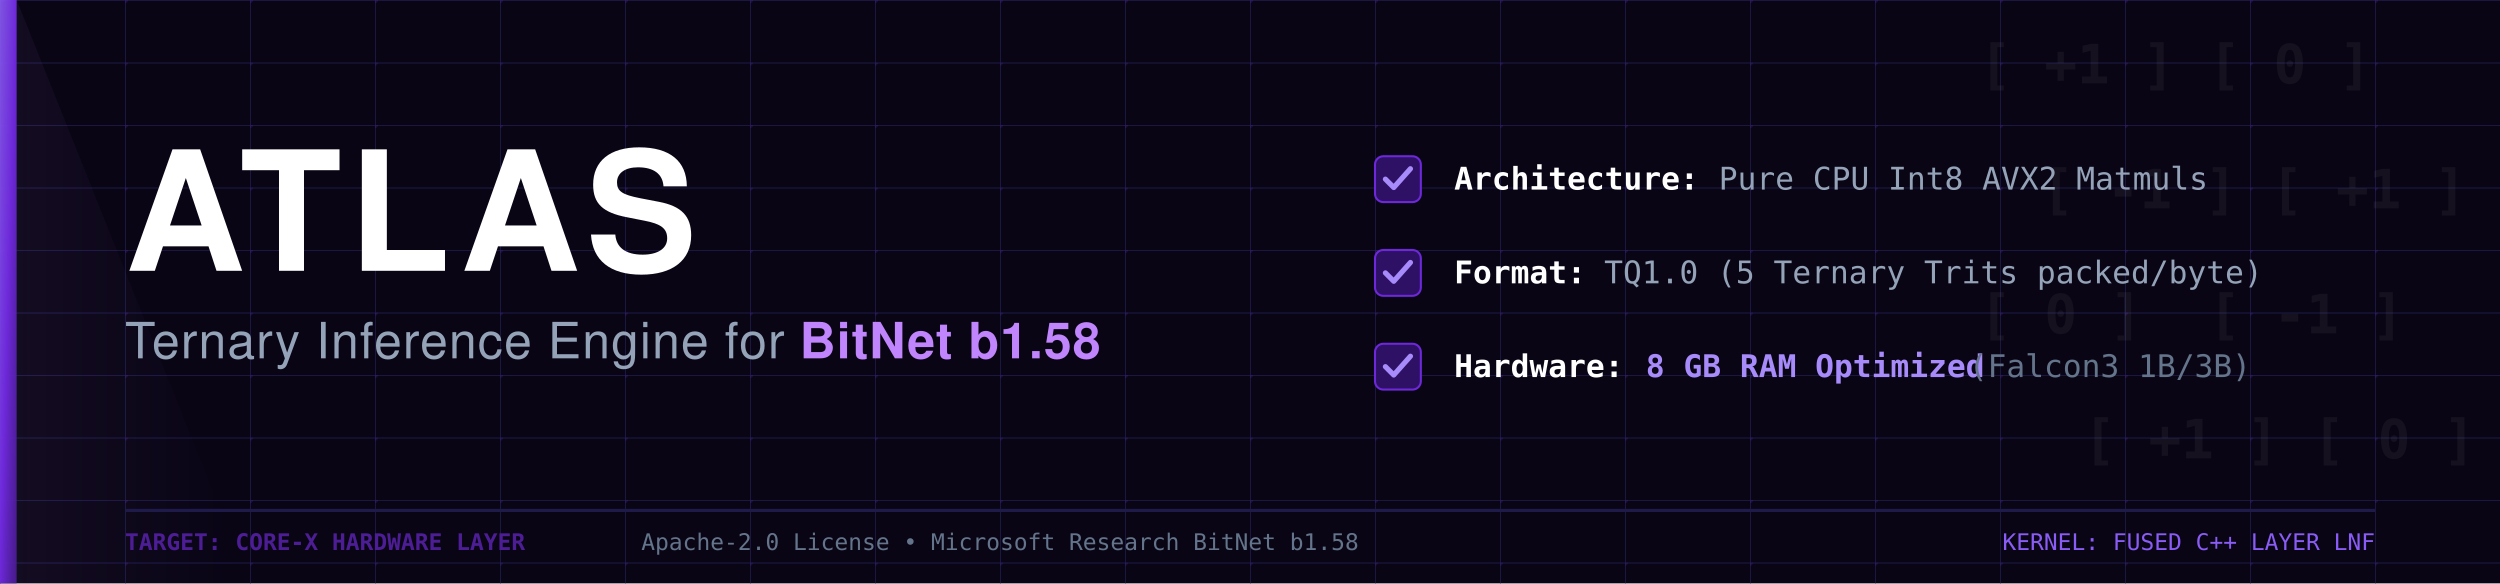
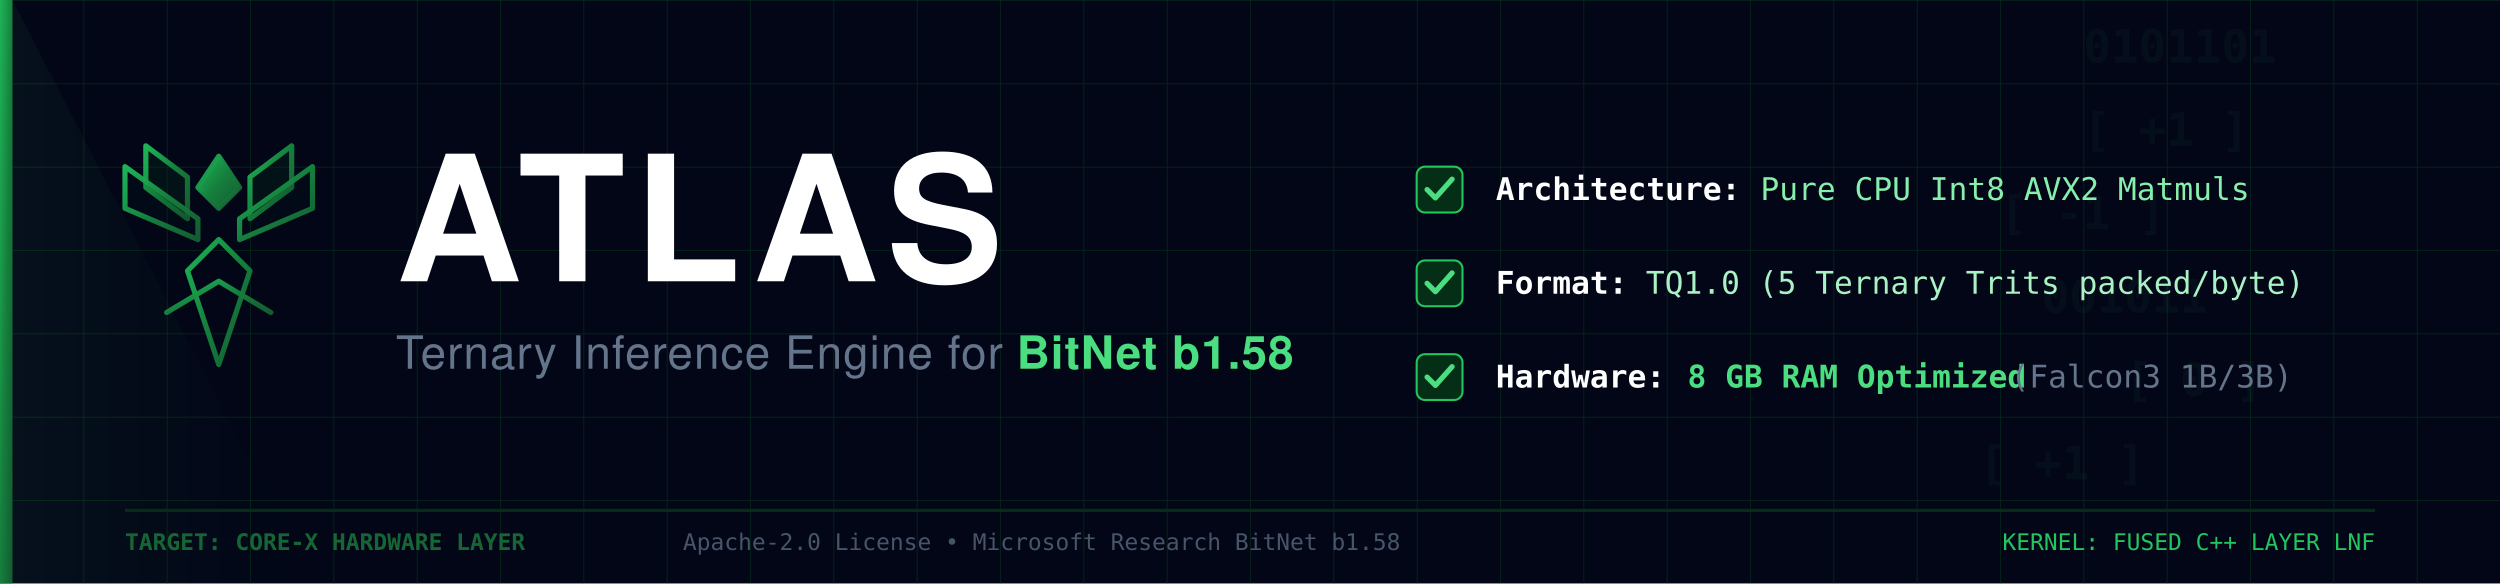
<svg xmlns="http://www.w3.org/2000/svg" viewBox="0 0 1200 280" width="100%" height="100%">
  <defs>
-     <linearGradient id="phoenixGrad" x1="0%" y1="0%" x2="100%" y2="100%">
-       <stop offset="0%" stop-color="#8a5cf6" stop-opacity="0.9" />
-       <stop offset="50%" stop-color="#6d28d9" stop-opacity="1" />
-       <stop offset="100%" stop-color="#4c1d95" stop-opacity="0.9" />
+     <linearGradient id="matrixGrad" x1="0%" y1="0%" x2="100%" y2="100%">
+       <stop offset="0%" stop-color="#22c55e" stop-opacity="0.9" />
+       <stop offset="50%" stop-color="#15803d" stop-opacity="1" />
+       <stop offset="100%" stop-color="#166534" stop-opacity="0.9" />
    </linearGradient>
    <linearGradient id="glowGrad" x1="0%" y1="0%" x2="100%" y2="0%">
-       <stop offset="0%" stop-color="#c084fc" stop-opacity="0.4" />
-       <stop offset="100%" stop-color="#6d28d9" stop-opacity="0" />
+       <stop offset="0%" stop-color="#4ade80" stop-opacity="0.25" />
+       <stop offset="100%" stop-color="#15803d" stop-opacity="0" />
    </linearGradient>
-     <pattern id="circuitGrid" width="60" height="30" patternUnits="userSpaceOnUse">
-       <path d="M 60 0 L 0 0 0 30" fill="none" stroke="#1e1b4b" stroke-width="0.8" />
-       <circle cx="0" cy="0" r="1.5" fill="#4c1d95" opacity="0.3" />
+     <pattern id="terminalGrid" width="40" height="40" patternUnits="userSpaceOnUse">
+       <path d="M 40 0 L 0 0 0 40" fill="none" stroke="#052e16" stroke-width="0.6" />
    </pattern>
  </defs>
-   <rect width="1200" height="280" fill="#090514" />
-   <rect width="1200" height="280" fill="url(#circuitGrid)" />
-   <rect x="0" y="0" width="8" height="280" fill="url(#phoenixGrad)" />
-   <path d="M 8 0 L 120 280 L 8 280 Z" fill="url(#glowGrad)" opacity="0.15" />
-   <g transform="translate(950, -20)" opacity="0.05" fill="#ffffff" font-family="monospace" font-size="26" font-weight="bold">
-     <text x="0" y="60">[ +1 ]</text>
-     <text x="110" y="60">[  0 ]</text>
-     <text x="30" y="120">[ -1 ]</text>
-     <text x="140" y="120">[ +1 ]</text>
-     <text x="0" y="180">[  0 ]</text>
-     <text x="110" y="180">[ -1 ]</text>
-     <text x="50" y="240">[ +1 ]</text>
-     <text x="160" y="240">[  0 ]</text>
+   <rect width="1200" height="280" fill="#020617" />
+   <rect width="1200" height="280" fill="url(#terminalGrid)" />
+   <rect x="0" y="0" width="6" height="280" fill="url(#matrixGrad)" />
+   <path d="M 6 0 L 150 280 L 6 280 Z" fill="url(#glowGrad)" opacity="0.2" />
+   <g transform="translate(1000, -10)" opacity="0.04" fill="#4ade80" font-family="monospace" font-size="22" font-weight="bold">
+     <text x="0" y="40">0101101</text>
+     <text x="0" y="80">[ +1 ]</text>
+     <text x="-40" y="120">[ -1 ]</text>
+     <text x="-20" y="160">001011</text>
+     <text x="20" y="200">[  0 ]</text>
+     <text x="-50" y="240">[ +1 ]</text>
  </g>
-   <g transform="translate(60, 130)">
-     <text x="0" y="0" font-family="-apple-system, BlinkMacSystemFont, 'Segoe UI', Helvetica, Arial, sans-serif" font-size="80" font-weight="900" fill="#ffffff" letter-spacing="4">
+   <g transform="translate(50, 65)" stroke="url(#matrixGrad)" stroke-width="2.5" fill="none" stroke-linecap="round" stroke-linejoin="round">
+     <path d="M 40 40 L 20 25 L 20 5 L 40 20 Z" fill="#042f1a" fill-opacity="0.3" />
+     <path d="M 45 50 L 10 35 L 10 15 L 45 40 Z" fill="#042f1a" fill-opacity="0.1" />
+     <path d="M 70 40 L 90 25 L 90 5 L 70 20 Z" fill="#042f1a" fill-opacity="0.3" />
+     <path d="M 65 50 L 100 35 L 100 15 L 65 40 Z" fill="#042f1a" fill-opacity="0.1" />
+     <path d="M 55 10 L 45 25 L 55 35 L 65 25 Z" fill="url(#matrixGrad)" />
+     <path d="M 40 65 L 55 50 L 70 65 L 55 110 Z" />
+     <path d="M 30 85 L 55 70 L 80 85" />
+   </g>
+   <g transform="translate(190, 135)">
+     <text x="0" y="0" font-family="-apple-system, BlinkMacSystemFont, 'Segoe UI', Helvetica, Arial, sans-serif" font-size="84" font-weight="900" fill="#ffffff" letter-spacing="5">
      ATLAS
    </text>
-     <text x="0" y="42" font-family="-apple-system, BlinkMacSystemFont, 'Segoe UI', Helvetica, Arial, sans-serif" font-size="24" font-weight="400" fill="#94a3b8" letter-spacing="0.5">
-       Ternary Inference Engine for <tspan fill="#c084fc" font-weight="600">BitNet b1.58</tspan>
+     <text x="0" y="42" font-family="-apple-system, BlinkMacSystemFont, 'Segoe UI', Helvetica, Arial, sans-serif" font-size="22" font-weight="400" fill="#64748b" letter-spacing="0.5">
+       Ternary Inference Engine for <tspan fill="#4ade80" font-weight="600">BitNet b1.58</tspan>
    </text>
  </g>
-   <g transform="translate(660, 75)" font-family="monospace" font-size="15" fill="#cbd5e1">
+   <g transform="translate(680, 80)" font-family="monospace" font-size="15" fill="#cbd5e1">
    <g transform="translate(0, 0)">
-       <rect x="0" y="0" width="22" height="22" rx="4" fill="#2e1065" stroke="#6d28d9" stroke-width="1" />
-       <path d="M 5 11 L 9 15 L 17 6" fill="none" stroke="#a78bfa" stroke-width="2.5" stroke-linecap="round" stroke-linejoin="round" />
+       <rect x="0" y="0" width="22" height="22" rx="4" fill="#052e16" stroke="#22c55e" stroke-width="1" />
+       <path d="M 5 11 L 9 15 L 17 6" fill="none" stroke="#4ade80" stroke-width="2.5" stroke-linecap="round" stroke-linejoin="round" />
      <text x="38" y="16" font-weight="bold" fill="#ffffff">Architecture:</text>
-       <text x="165" y="16" fill="#94a3b8">Pure CPU Int8 AVX2 Matmuls</text>
+       <text x="165" y="16" fill="#86efac">Pure CPU Int8 AVX2 Matmuls</text>
    </g>
    <g transform="translate(0, 45)">
-       <rect x="0" y="0" width="22" height="22" rx="4" fill="#2e1065" stroke="#6d28d9" stroke-width="1" />
-       <path d="M 5 11 L 9 15 L 17 6" fill="none" stroke="#a78bfa" stroke-width="2.5" stroke-linecap="round" stroke-linejoin="round" />
+       <rect x="0" y="0" width="22" height="22" rx="4" fill="#052e16" stroke="#22c55e" stroke-width="1" />
+       <path d="M 5 11 L 9 15 L 17 6" fill="none" stroke="#4ade80" stroke-width="2.5" stroke-linecap="round" stroke-linejoin="round" />
      <text x="38" y="16" font-weight="bold" fill="#ffffff">Format:</text>
-       <text x="110" y="16" fill="#94a3b8">TQ1.0 (5 Ternary Trits packed/byte)</text>
+       <text x="110" y="16" fill="#aaf2c5">TQ1.0 (5 Ternary Trits packed/byte)</text>
    </g>
    <g transform="translate(0, 90)">
-       <rect x="0" y="0" width="22" height="22" rx="4" fill="#2e1065" stroke="#6d28d9" stroke-width="1" />
-       <path d="M 5 11 L 9 15 L 17 6" fill="none" stroke="#a78bfa" stroke-width="2.5" stroke-linecap="round" stroke-linejoin="round" />
+       <rect x="0" y="0" width="22" height="22" rx="4" fill="#052e16" stroke="#22c55e" stroke-width="1" />
+       <path d="M 5 11 L 9 15 L 17 6" fill="none" stroke="#4ade80" stroke-width="2.5" stroke-linecap="round" stroke-linejoin="round" />
      <text x="38" y="16" font-weight="bold" fill="#ffffff">Hardware:</text>
-       <text x="130" y="16" fill="#a78bfa" font-weight="bold">8 GB RAM Optimized</text>
+       <text x="130" y="16" fill="#4ade80" font-weight="bold">8 GB RAM Optimized</text>
      <text x="285" y="16" fill="#64748b">(Falcon3 1B/3B)</text>
    </g>
  </g>
-   <line x1="60" y1="245" x2="1140" y2="245" stroke="#1e1b4b" stroke-width="1.5" />
-   <g transform="translate(60, 264)" font-family="monospace" font-size="11" fill="#4c1d95">
+   <line x1="60" y1="245" x2="1140" y2="245" stroke="#052e16" stroke-width="1.5" />
+   <g transform="translate(60, 264)" font-family="monospace" font-size="11" fill="#166534">
    <text x="0" y="0" font-weight="bold">TARGET: CORE-X HARDWARE LAYER</text>
-     <text x="420" y="0" text-anchor="middle" fill="#64748b">Apache-2.0 License • Microsoft Research BitNet b1.58</text>
-     <text x="1080" y="0" text-anchor="end" fill="#8a5cf6">KERNEL: FUSED C++ LAYER LNF</text>
+     <text x="440" y="0" text-anchor="middle" fill="#475569">Apache-2.0 License • Microsoft Research BitNet b1.58</text>
+     <text x="1080" y="0" text-anchor="end" fill="#22c55e">KERNEL: FUSED C++ LAYER LNF</text>
  </g>
</svg>
